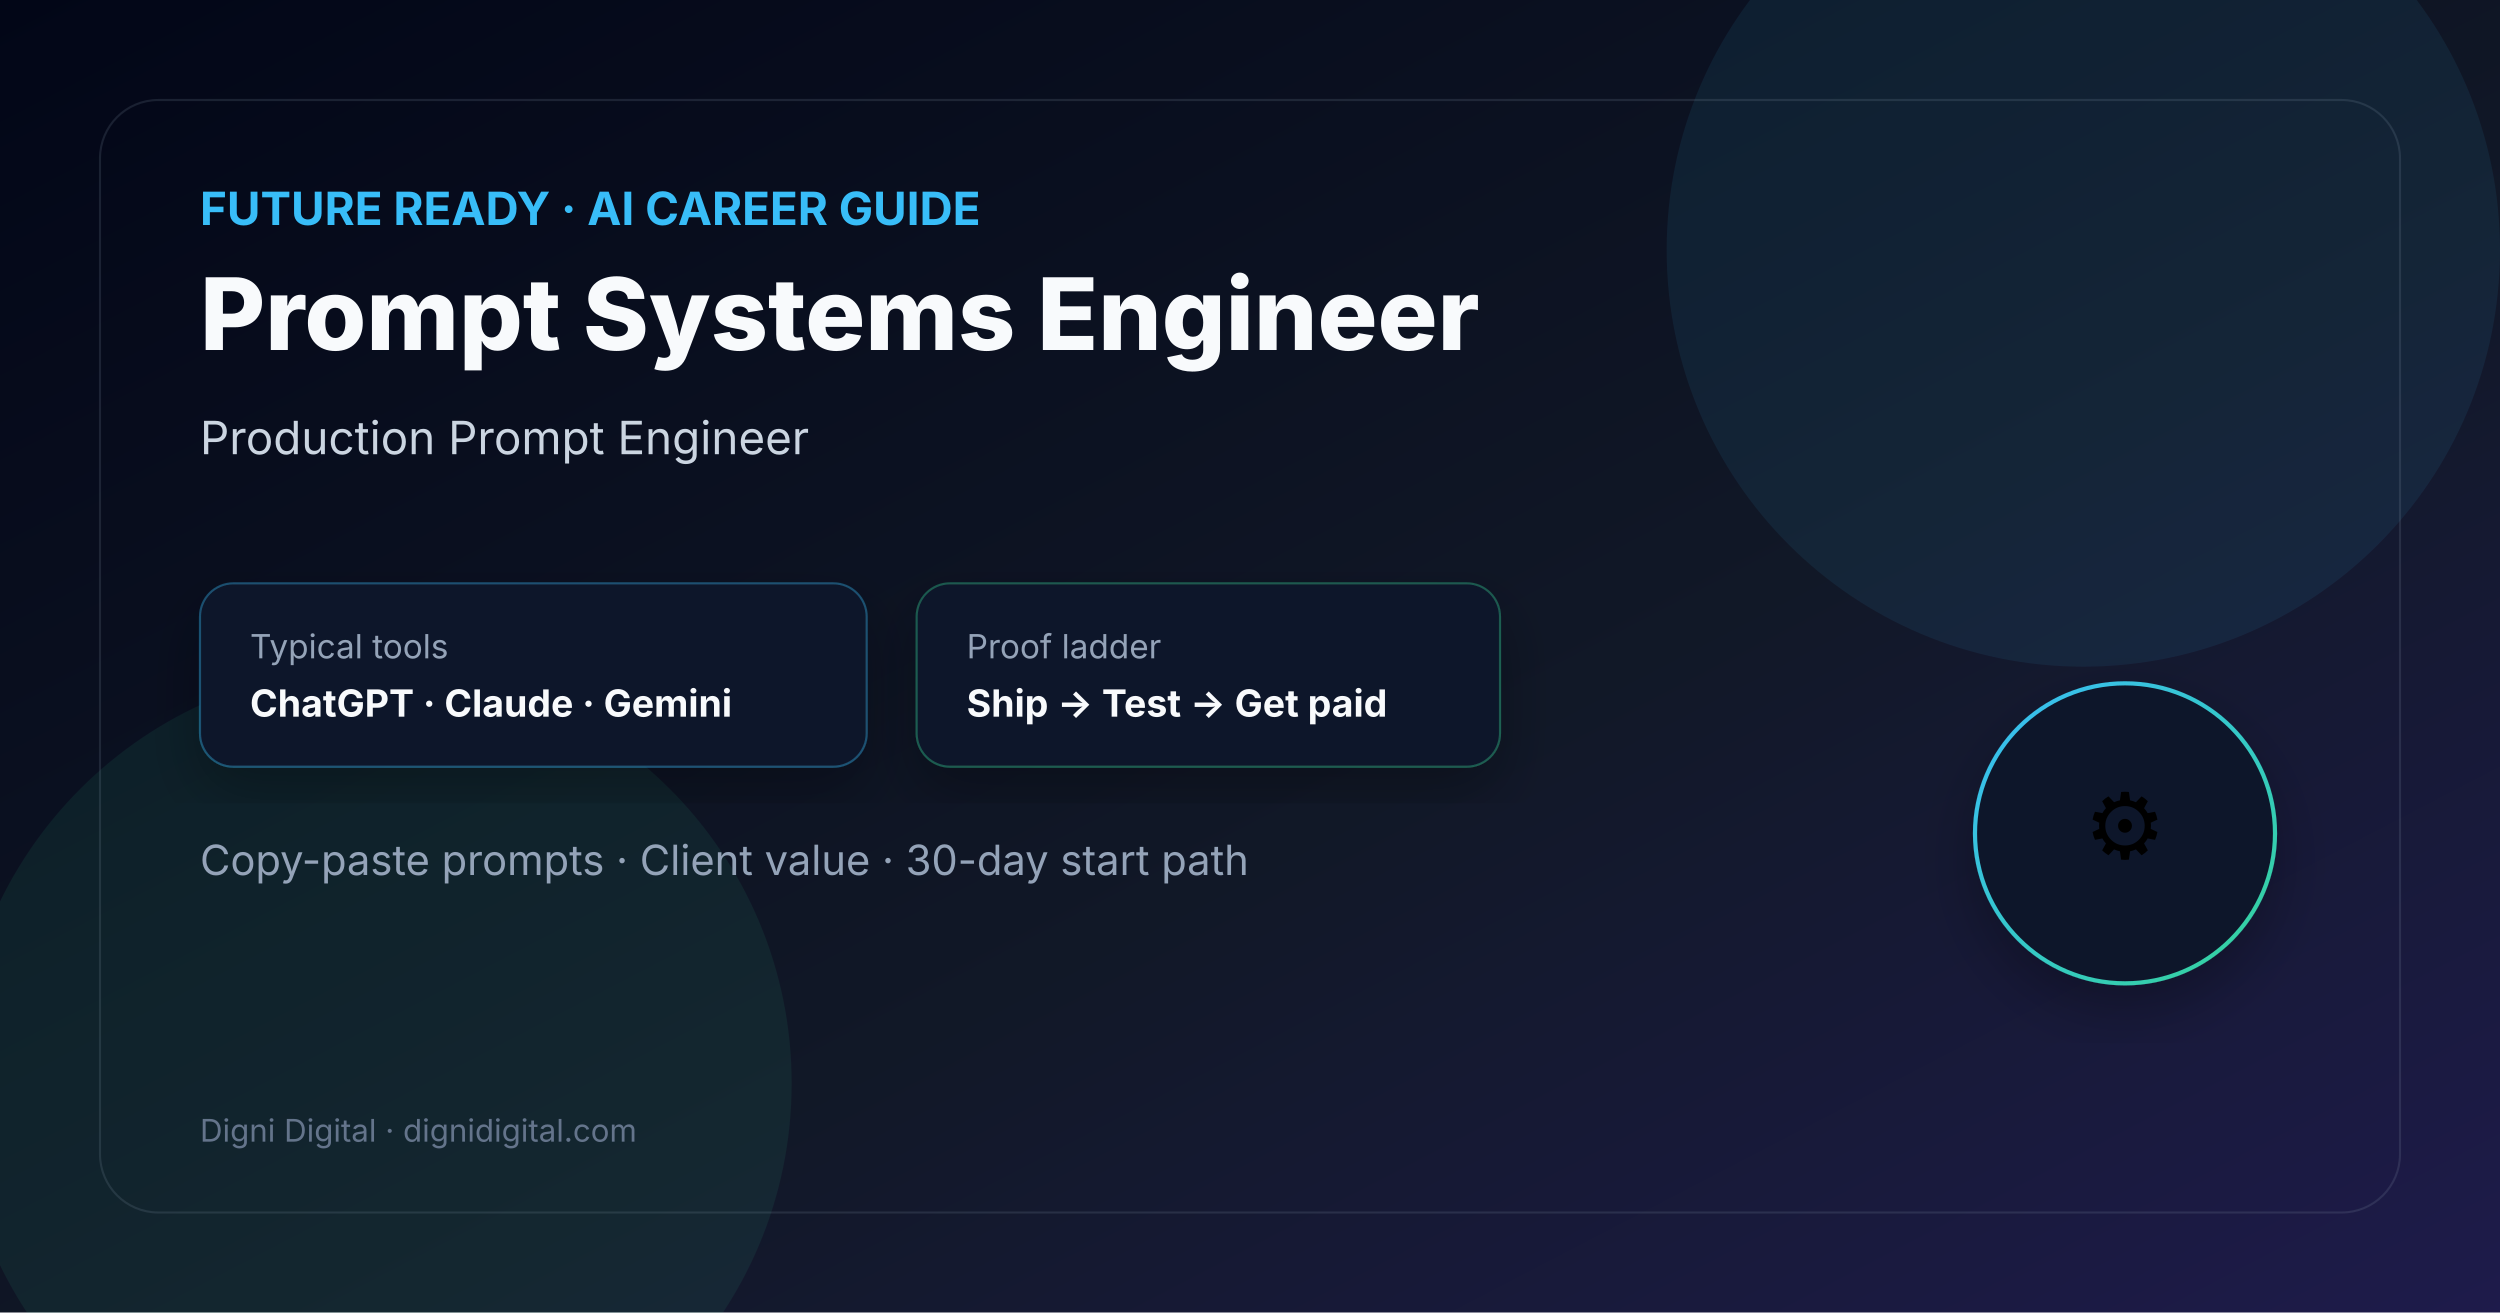
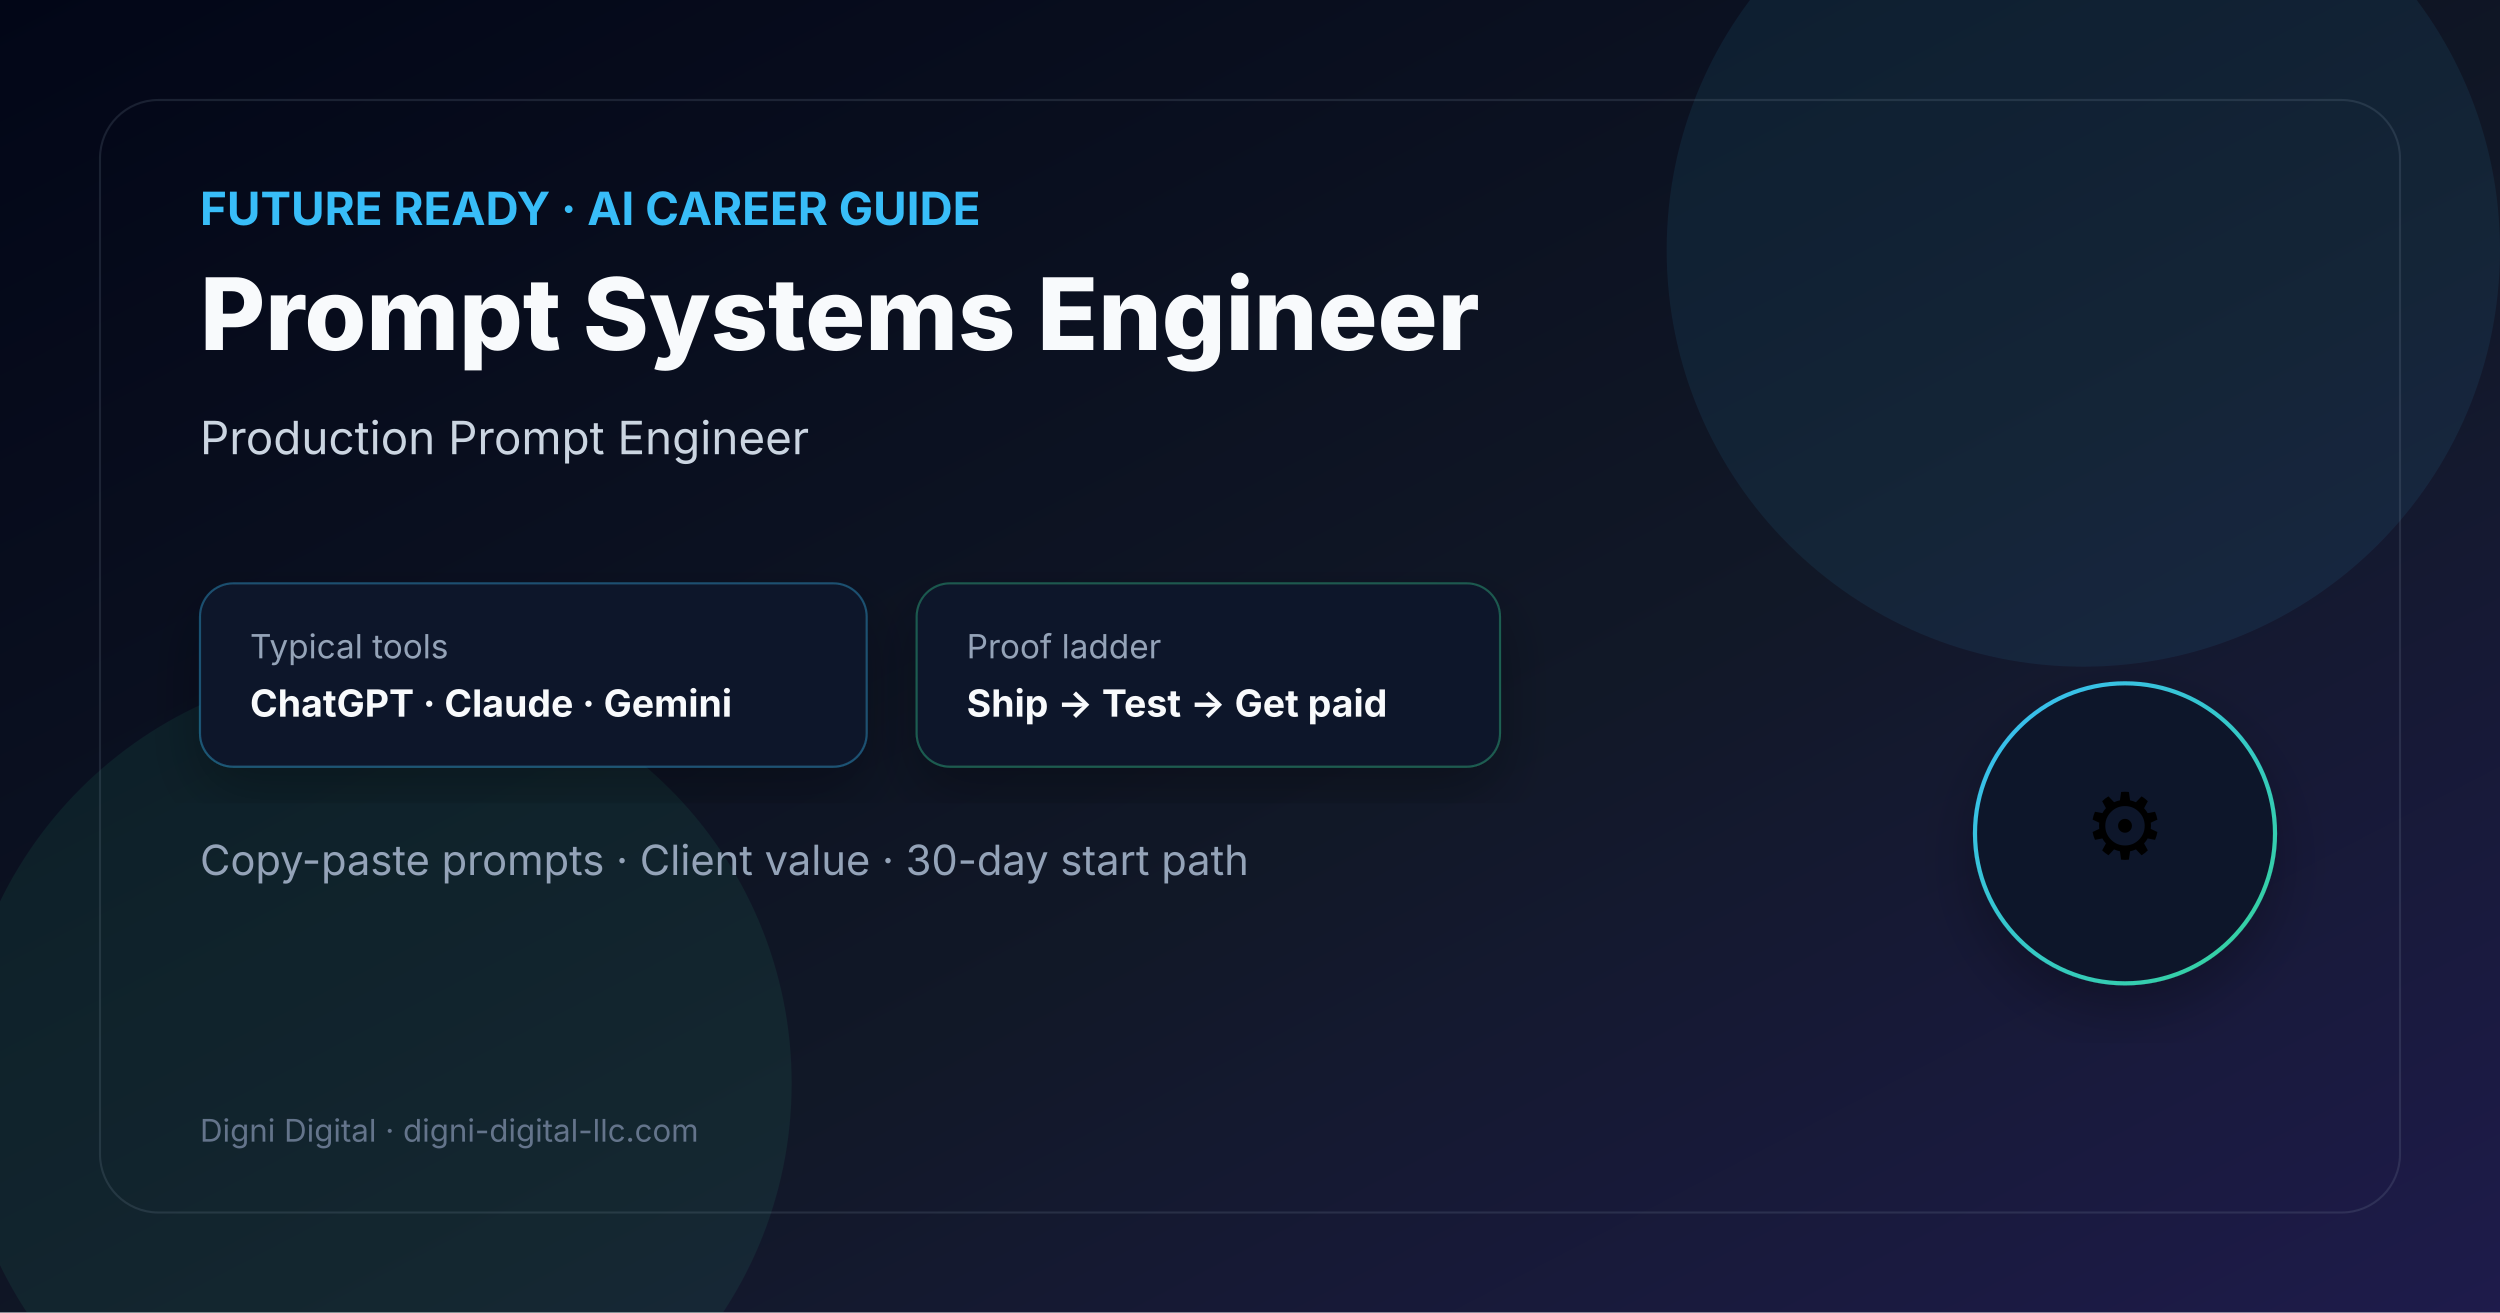
<svg xmlns="http://www.w3.org/2000/svg" width="1200" height="630" viewBox="0 0 1200 630" role="img" aria-labelledby="title desc">
  <defs>
    <linearGradient id="bg" x1="0" y1="0" x2="1" y2="1">
      <stop offset="0%" stop-color="#020617" />
      <stop offset="58%" stop-color="#111827" />
      <stop offset="100%" stop-color="#1e1b4b" />
    </linearGradient>
    <linearGradient id="accent" x1="0" y1="0" x2="1" y2="1">
      <stop offset="0%" stop-color="#38bdf8" />
      <stop offset="100%" stop-color="#34d399" />
    </linearGradient>
    <filter id="shadow" x="-20%" y="-20%" width="140%" height="140%">
      <feDropShadow dx="0" dy="12" stdDeviation="14" flood-color="#000000" flood-opacity="0.28" />
    </filter>
  </defs>
  <rect width="1200" height="630" fill="url(#bg)" />
  <circle cx="1000" cy="120" r="200" fill="#38bdf8" opacity="0.08" />
  <circle cx="180" cy="520" r="200" fill="#34d399" opacity="0.08" />
  <rect x="48" y="48" width="1104" height="534" rx="28" fill="none" stroke="#94a3b8" stroke-opacity="0.16" />
  <text x="96" y="108" font-family="Inter, system-ui, sans-serif" font-size="22" font-weight="700" fill="#38bdf8">FUTURE READY · AI CAREER GUIDE</text>
  <text x="96" y="168" font-family="Inter, system-ui, sans-serif" font-size="48" font-weight="800" fill="#f8fafc">Prompt Systems Engineer</text>
  <text x="96" y="218" font-family="Inter, system-ui, sans-serif" font-size="22" fill="#cbd5e1">Production Prompt Engineer</text>
  <g transform="translate(96 280)" filter="url(#shadow)">
    <rect width="320" height="88" rx="16" fill="#0f172a" stroke="#38bdf8" stroke-opacity="0.35" />
    <text x="24" y="36" font-family="Inter, system-ui, sans-serif" font-size="16" fill="#94a3b8">Typical tools</text>
    <text x="24" y="64" font-family="Inter, system-ui, sans-serif" font-size="18" font-weight="700" fill="#f8fafc">ChatGPT · Claude · Gemini</text>
  </g>
  <g transform="translate(440 280)" filter="url(#shadow)">
    <rect width="280" height="88" rx="16" fill="#0f172a" stroke="#34d399" stroke-opacity="0.35" />
    <text x="24" y="36" font-family="Inter, system-ui, sans-serif" font-size="16" fill="#94a3b8">Proof ladder</text>
    <text x="24" y="64" font-family="Inter, system-ui, sans-serif" font-size="18" font-weight="700" fill="#f8fafc">Ship → Test → Get paid</text>
  </g>
  <text x="96" y="420" font-family="Inter, system-ui, sans-serif" font-size="20" fill="#94a3b8">Copy-paste prompts · Client value · 30-day start path</text>
  <circle cx="1020" cy="400" r="72" fill="#0f172a" stroke="url(#accent)" stroke-width="2" filter="url(#shadow)" />
  <text x="1020" y="412" font-family="Inter, system-ui, sans-serif" font-size="44" text-anchor="middle">⚙️</text>
-   <text x="96" y="548" font-family="Inter, system-ui, sans-serif" font-size="15" fill="#64748b">Digni Digital · dignidigital.com</text>
+   <text x="96" y="548" font-family="Inter, system-ui, sans-serif" font-size="15" fill="#64748b">Digni Digital · digni-digital-llc.com</text>
</svg>
